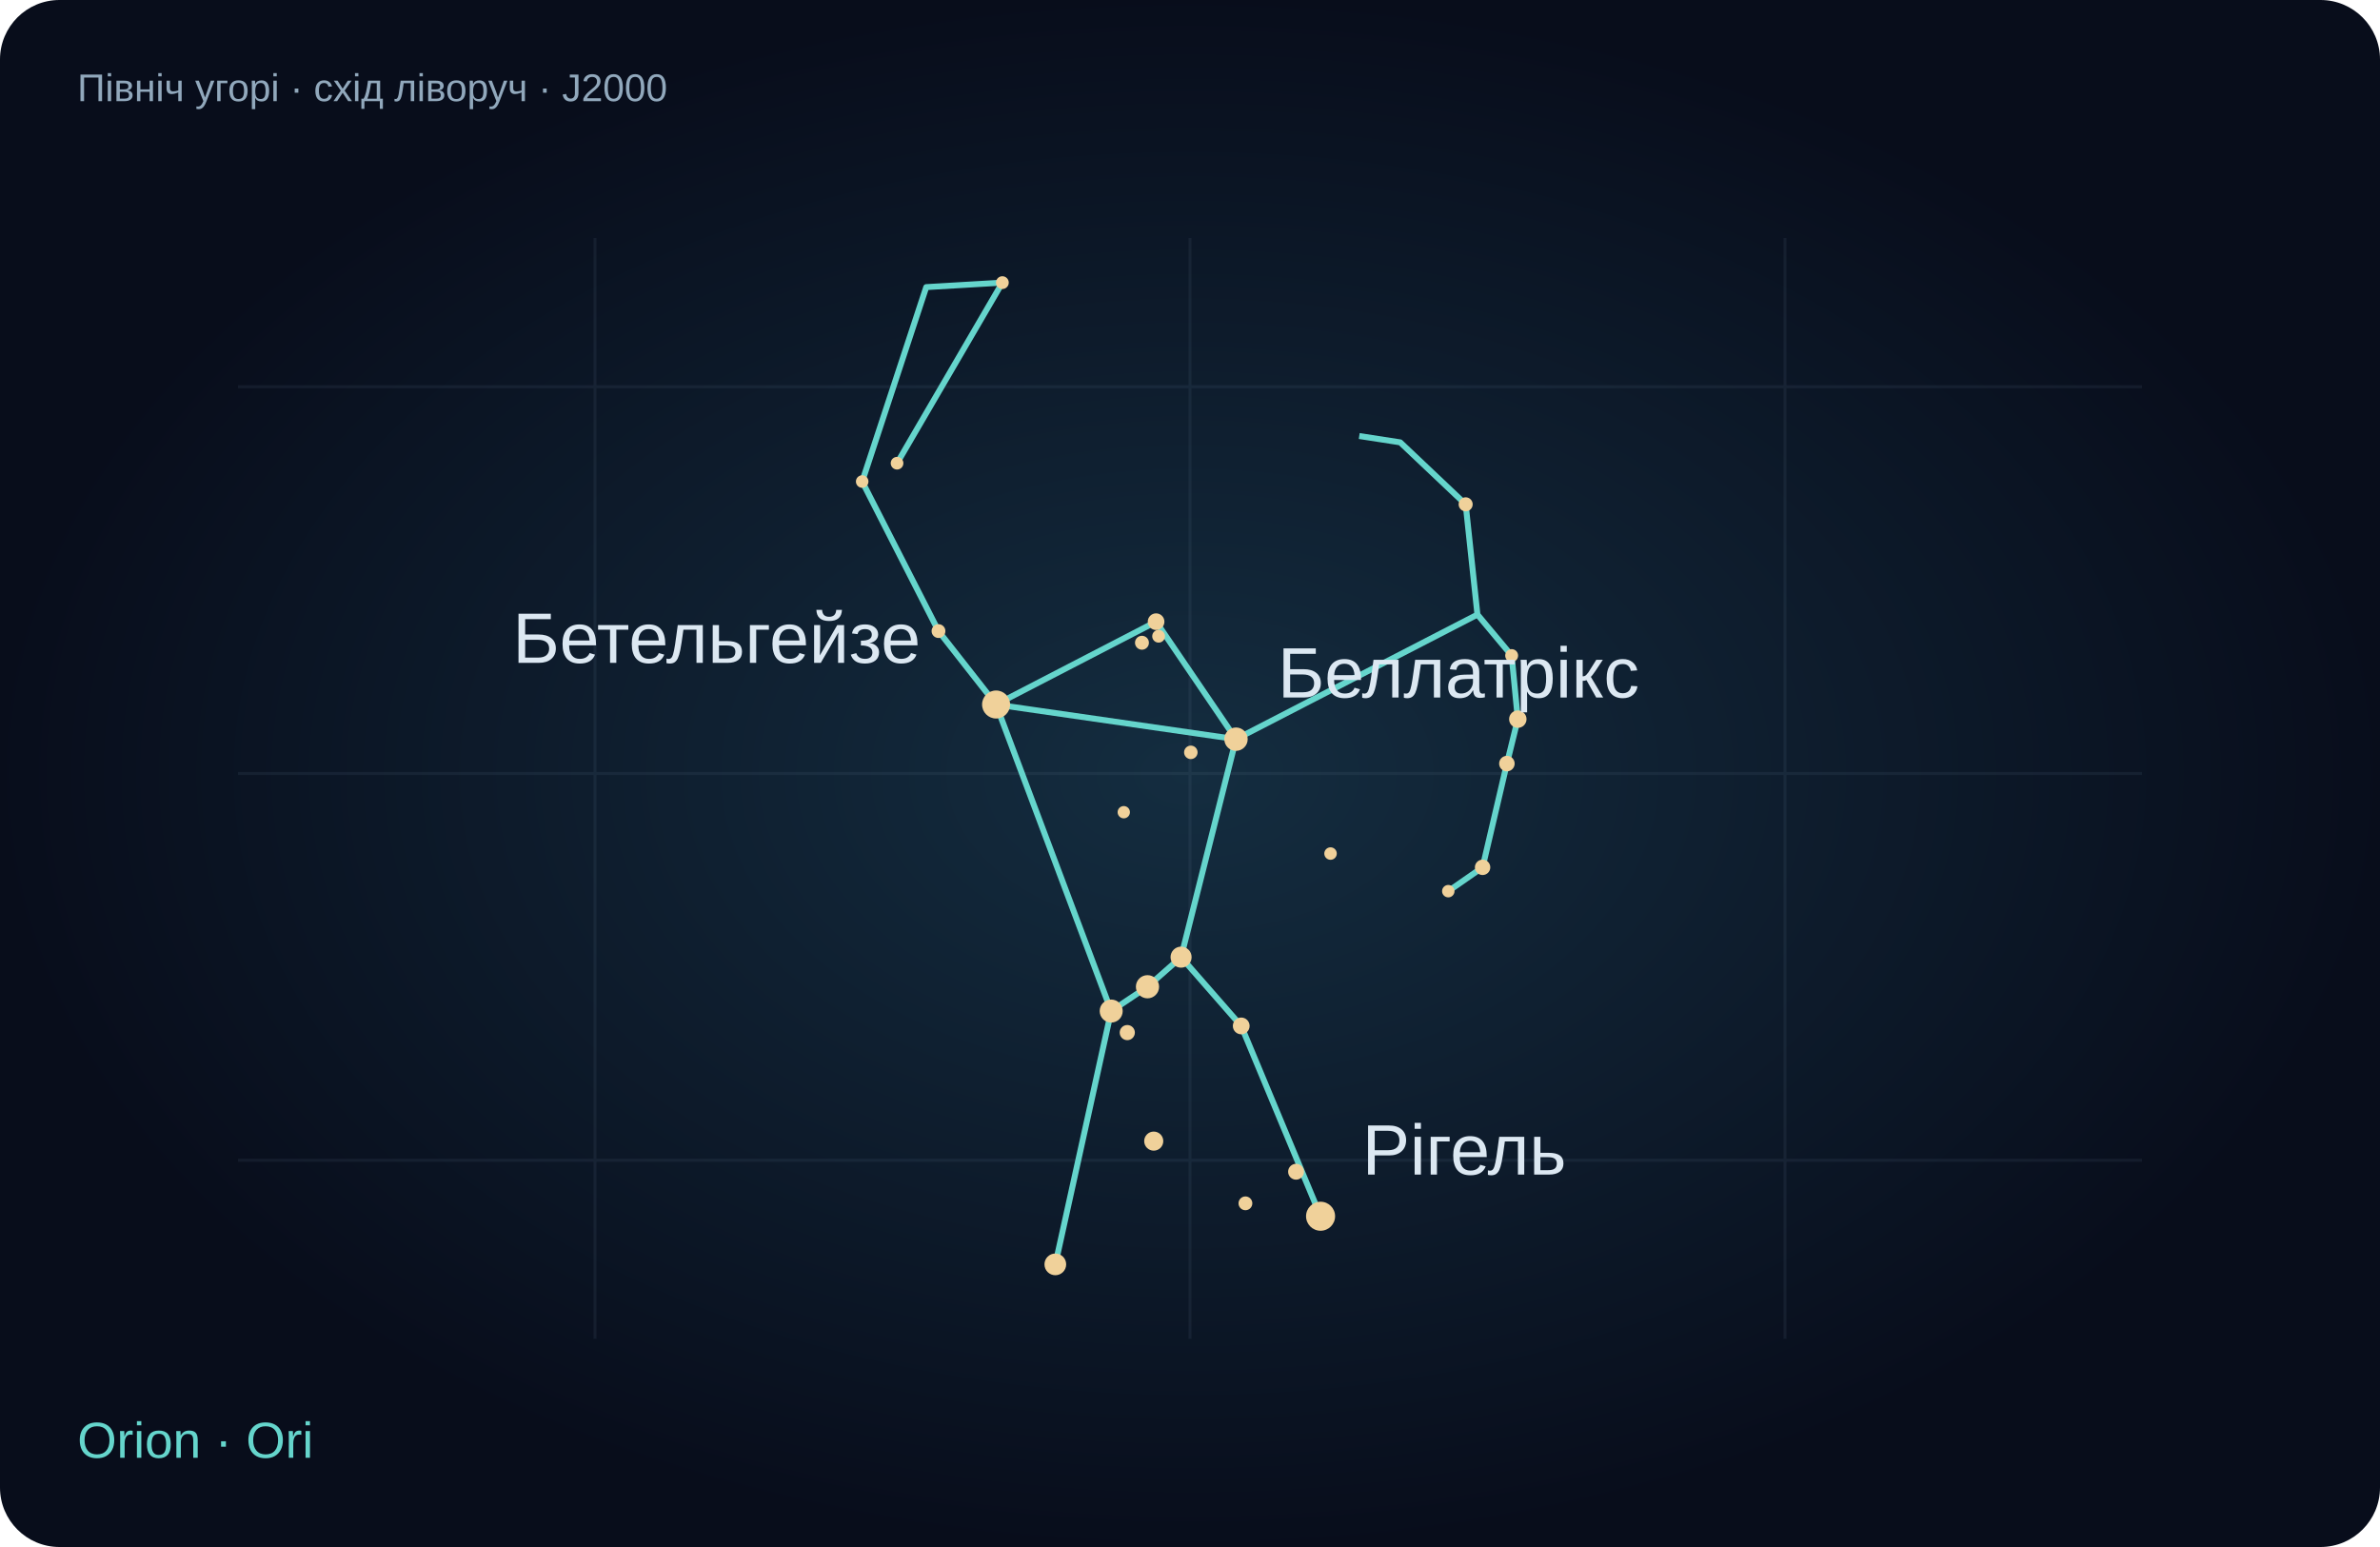
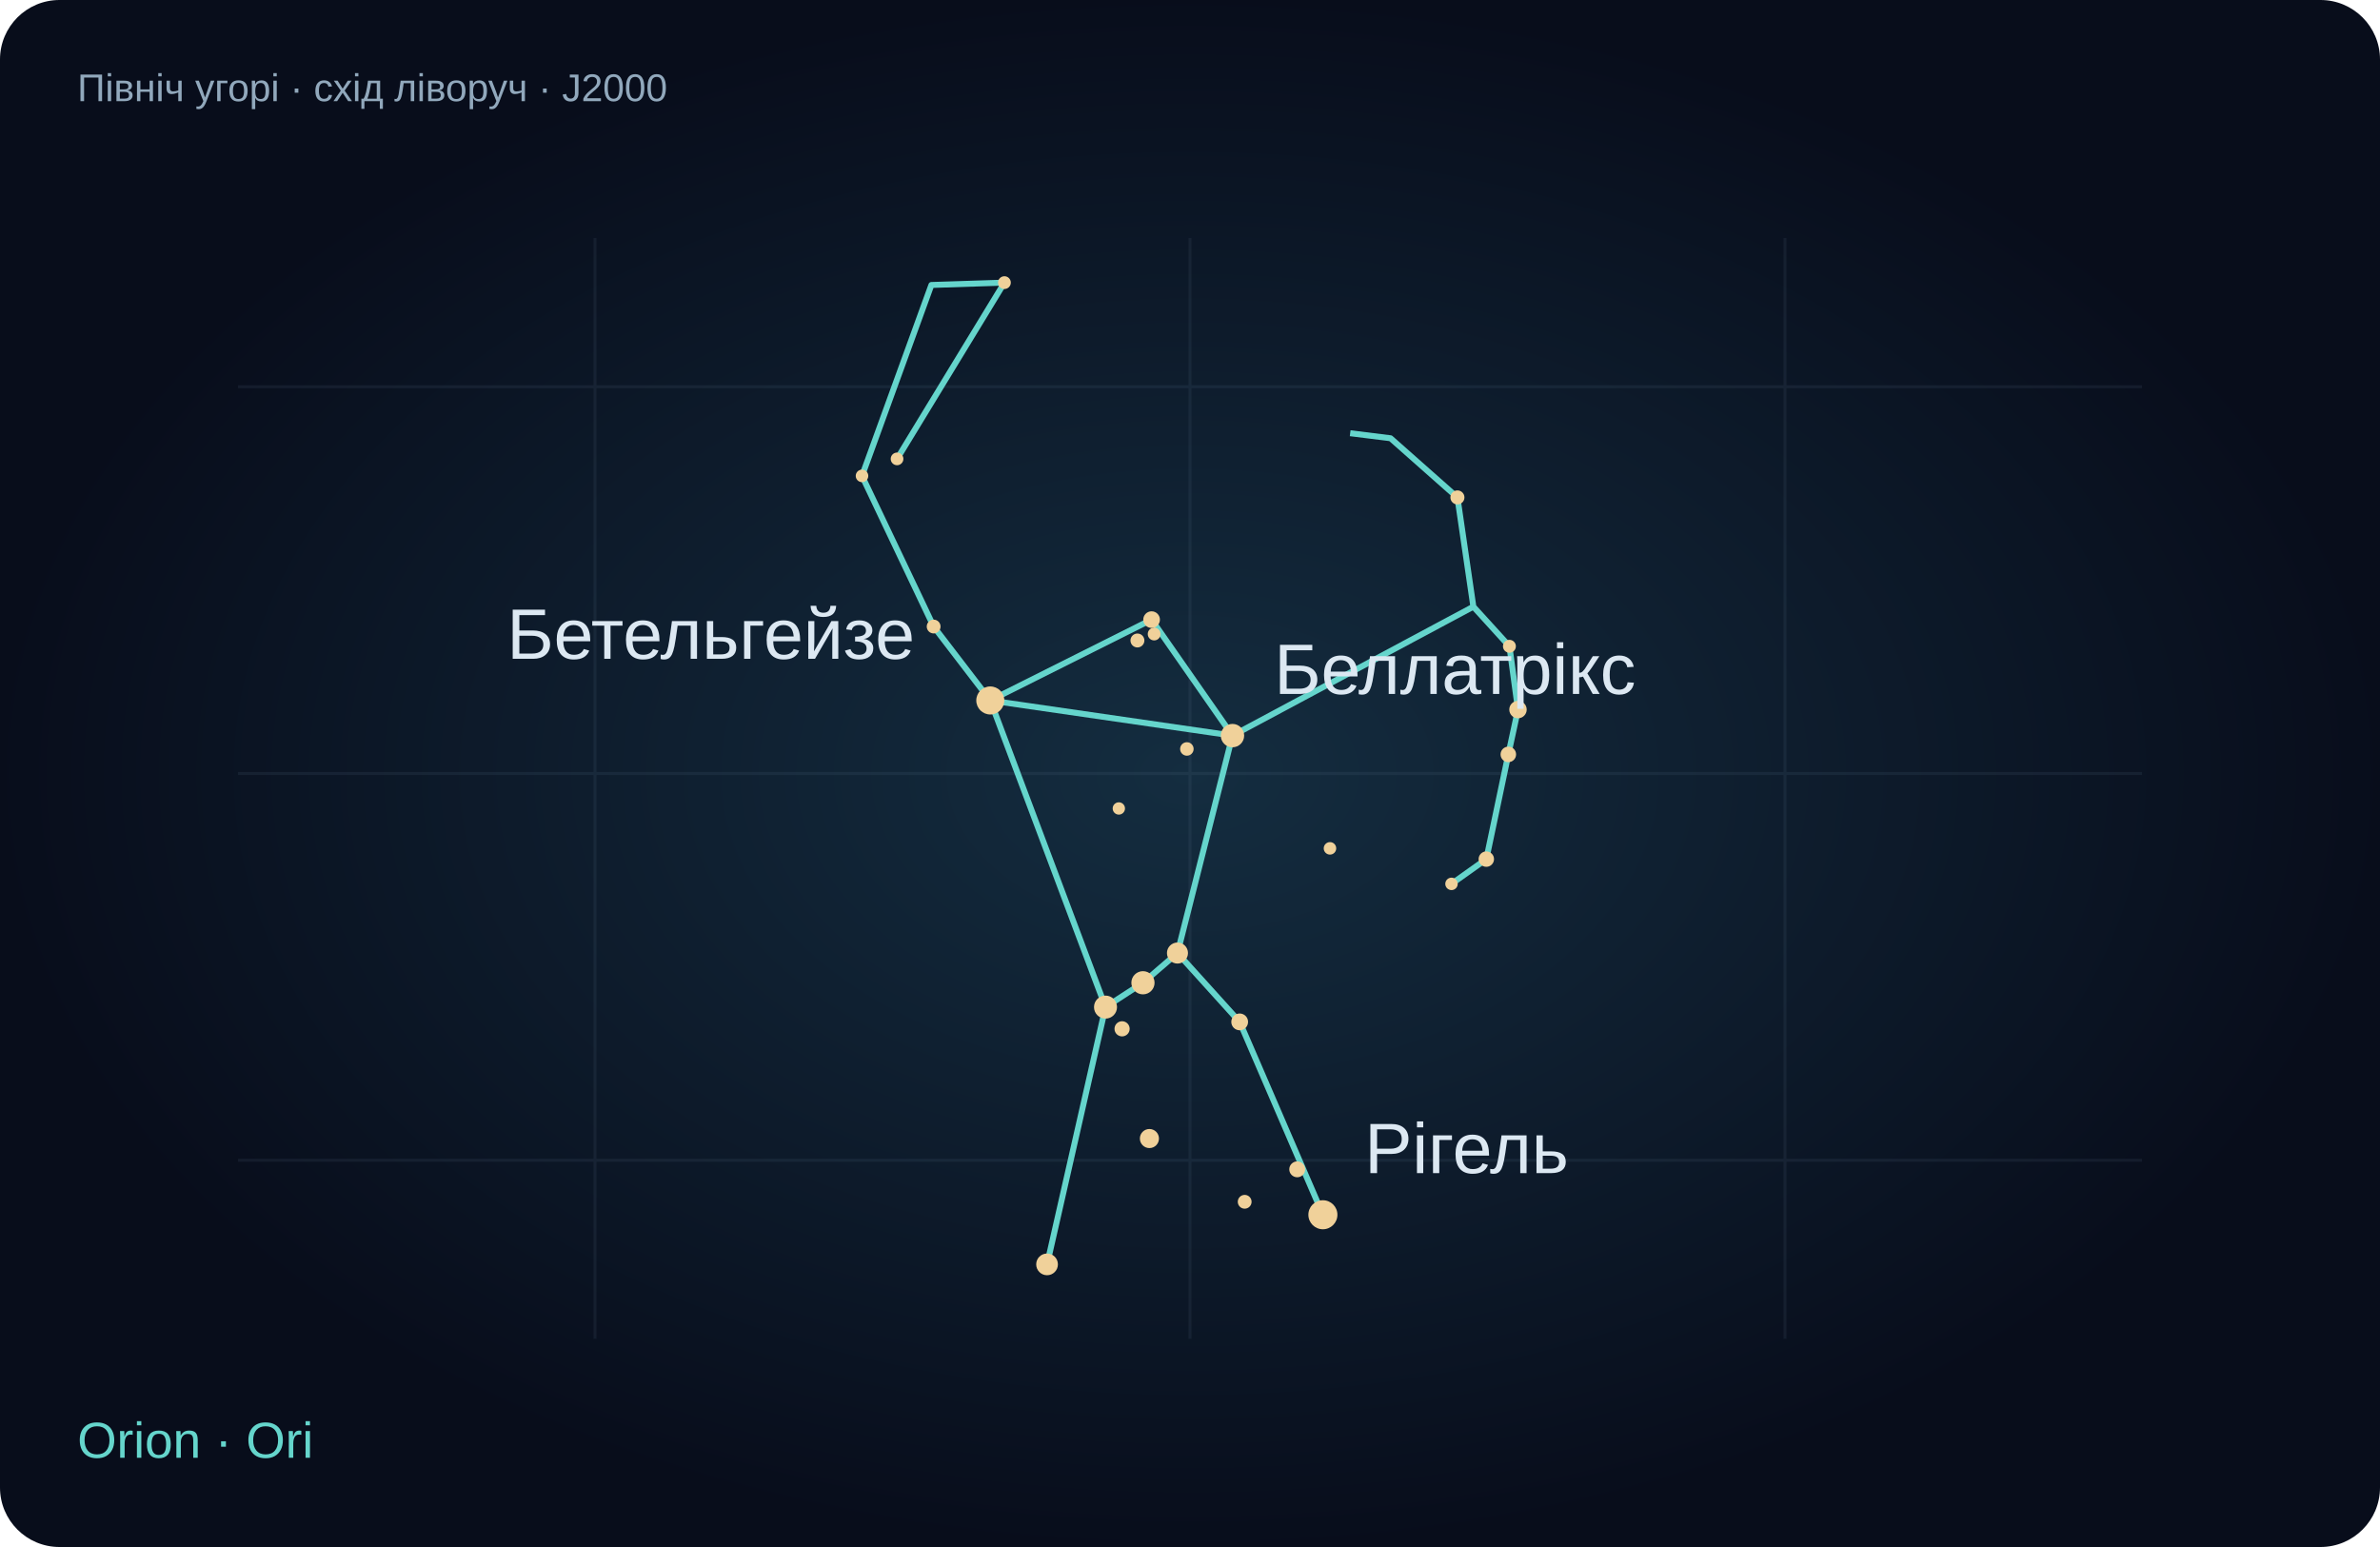
<svg xmlns="http://www.w3.org/2000/svg" width="800" height="520" viewBox="0 0 800 520" role="img" aria-label="Схема сузір’я Оріон">
  <defs>
    <radialGradient id="bg">
      <stop stop-color="#142d40" />
      <stop offset="1" stop-color="#080d1b" />
    </radialGradient>
  </defs>
  <rect width="800" height="520" rx="20" fill="url(#bg)" />
  <g stroke="#67839c" stroke-opacity=".12">
    <path d="M80 130H720M80 260H720M80 390H720M200 80V450M400 80V450M600 80V450" />
  </g>
  <g fill="none" stroke="#65d5cc" stroke-width="2" stroke-linejoin="round">
-     <path d="M301.53,155.70 L336.93,95.00 L311.34,96.51 L289.81,161.86 L315.46,212.13 L334.82,236.81 L415.46,248.46 L496.62,206.58" />
-     <path d="M486.82,299.55 L498.35,291.54 L506.52,256.67 L510.19,241.73 L508.12,220.36 L496.62,206.58 L492.66,169.52 L470.66,148.69 L456.88,146.56" />
-     <path d="M443.89,408.82 L417.22,344.85 L397.00,321.73 L415.46,248.46 L388.60,208.97 L334.82,236.81 L373.51,339.85 L354.73,425.00" />
-     <path d="M373.51,339.85 L385.71,331.68 L397.00,321.73" />
+     <path d="M301.53,154.25 L337.62,95.00 L313.07,95.79 L289.75,159.96 L313.83,210.60 L332.87,235.45 L414.28,247.26 L495.25,203.92" />
+     <path d="M487.90,297.10 L499.60,288.78 L507.00,253.58 L510.25,238.51 L507.37,217.24 L495.25,203.92 L489.89,167.20 L467.41,147.31 L453.84,145.62" />
+     <path d="M444.67,408.32 L416.70,343.49 L395.79,320.35 L414.28,247.26 L387.09,208.28 L332.87,235.45 L371.60,338.52 L351.95,425.00" />
+     <path d="M371.60,338.52 L384.19,330.34 L395.79,320.35" />
  </g>
  <g fill="#f0d19a">
-     <circle cx="510.19" cy="241.73" r="2.93" />
-     <circle cx="508.12" cy="220.36" r="2.17" />
-     <circle cx="506.52" cy="256.67" r="2.61" />
-     <circle cx="498.35" cy="291.54" r="2.59" />
-     <circle cx="492.66" cy="169.52" r="2.36" />
-     <circle cx="486.82" cy="299.55" r="2.09" />
-     <circle cx="447.24" cy="286.91" r="2.10" />
-     <circle cx="443.89" cy="408.82" r="4.88" />
-     <circle cx="435.65" cy="393.86" r="2.67" />
-     <circle cx="418.63" cy="404.48" r="2.32" />
-     <circle cx="417.22" cy="344.85" r="2.82" />
-     <circle cx="415.46" cy="248.46" r="3.93" />
-     <circle cx="400.28" cy="252.89" r="2.27" />
-     <circle cx="397.00" cy="321.73" r="3.54" />
-     <circle cx="389.45" cy="213.86" r="2.15" />
-     <circle cx="388.60" cy="208.97" r="2.80" />
-     <circle cx="387.81" cy="383.57" r="3.21" />
-     <circle cx="385.71" cy="331.68" r="3.90" />
-     <circle cx="383.85" cy="216.05" r="2.34" />
-     <circle cx="378.92" cy="347.09" r="2.55" />
-     <circle cx="377.74" cy="273.01" r="2.07" />
-     <circle cx="373.51" cy="339.85" r="3.87" />
-     <circle cx="354.73" cy="425.00" r="3.65" />
-     <circle cx="336.93" cy="95.00" r="2.15" />
-     <circle cx="334.82" cy="236.81" r="4.71" />
-     <circle cx="315.46" cy="212.13" r="2.32" />
-     <circle cx="301.53" cy="155.70" r="2.13" />
-     <circle cx="289.81" cy="161.86" r="2.11" />
+     <circle cx="510.25" cy="238.51" r="2.93" />
+     <circle cx="507.37" cy="217.24" r="2.17" />
+     <circle cx="507.00" cy="253.58" r="2.61" />
+     <circle cx="499.60" cy="288.78" r="2.59" />
+     <circle cx="489.89" cy="167.20" r="2.36" />
+     <circle cx="487.90" cy="297.10" r="2.09" />
+     <circle cx="447.05" cy="285.16" r="2.10" />
+     <circle cx="444.67" cy="408.32" r="4.88" />
+     <circle cx="436.04" cy="393.05" r="2.67" />
+     <circle cx="418.38" cy="403.96" r="2.32" />
+     <circle cx="416.70" cy="343.49" r="2.82" />
+     <circle cx="414.28" cy="247.26" r="3.93" />
+     <circle cx="398.95" cy="251.75" r="2.27" />
+     <circle cx="395.79" cy="320.35" r="3.54" />
+     <circle cx="387.95" cy="213.12" r="2.15" />
+     <circle cx="387.09" cy="208.28" r="2.80" />
+     <circle cx="386.36" cy="382.70" r="3.21" />
+     <circle cx="384.19" cy="330.34" r="3.90" />
+     <circle cx="382.33" cy="215.29" r="2.34" />
+     <circle cx="377.17" cy="345.82" r="2.55" />
+     <circle cx="376.08" cy="271.75" r="2.07" />
+     <circle cx="371.60" cy="338.52" r="3.87" />
+     <circle cx="351.95" cy="425.00" r="3.65" />
+     <circle cx="337.62" cy="95.00" r="2.15" />
+     <circle cx="332.87" cy="235.45" r="4.71" />
+     <circle cx="313.83" cy="210.60" r="2.32" />
+     <circle cx="301.53" cy="154.25" r="2.13" />
+     <circle cx="289.75" cy="159.96" r="2.11" />
  </g>
  <g fill="#dce8f2" font-family="Arial,sans-serif" font-size="24">
-     <text x="457.89" y="394.82">Рігель</text>
-     <text x="172.32" y="222.81">Бетельгейзе</text>
-     <text x="429.46" y="234.46">Беллатрікс</text>
+     <text x="458.67" y="394.32">Рігель</text>
+     <text x="170.37" y="221.45">Бетельгейзе</text>
+     <text x="428.28" y="233.26">Беллатрікс</text>
  </g>
  <text x="26" y="34" fill="#91a8bc" font-family="Arial,sans-serif" font-size="13">Північ угорі · схід ліворуч · J2000</text>
  <text x="26" y="490" fill="#65d5cc" font-family="Arial,sans-serif" font-size="17">Orion · Ori</text>
</svg>
